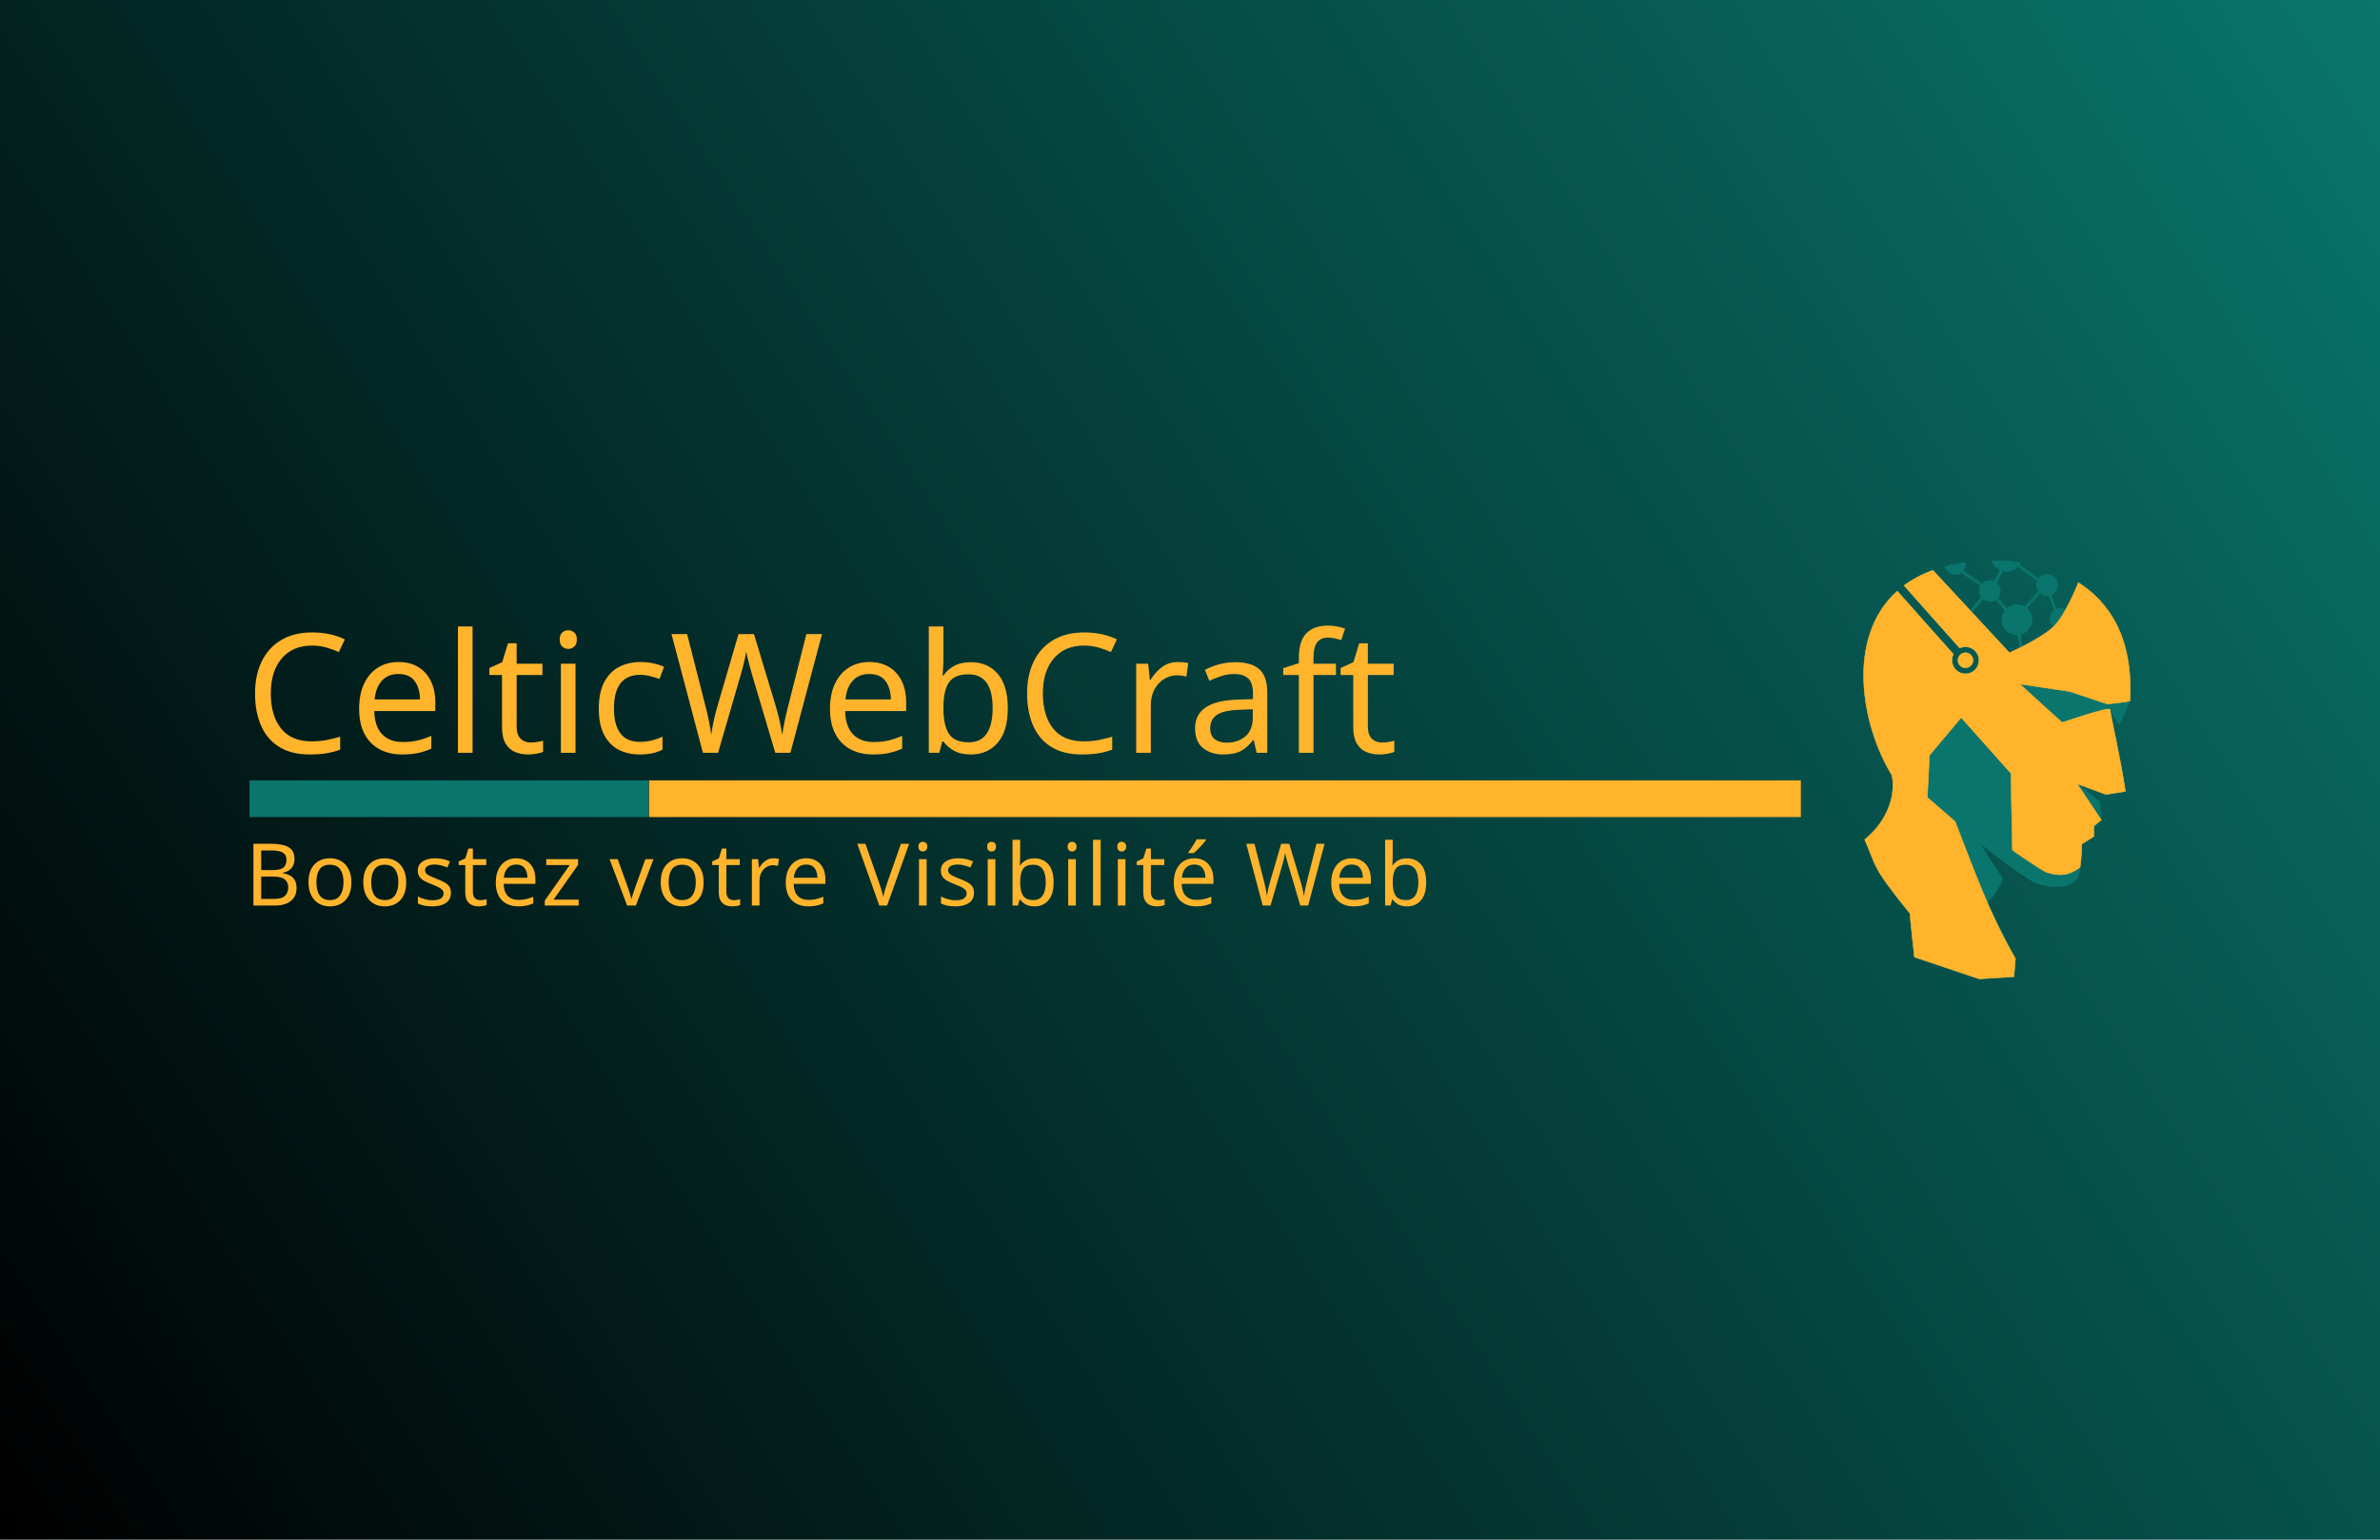
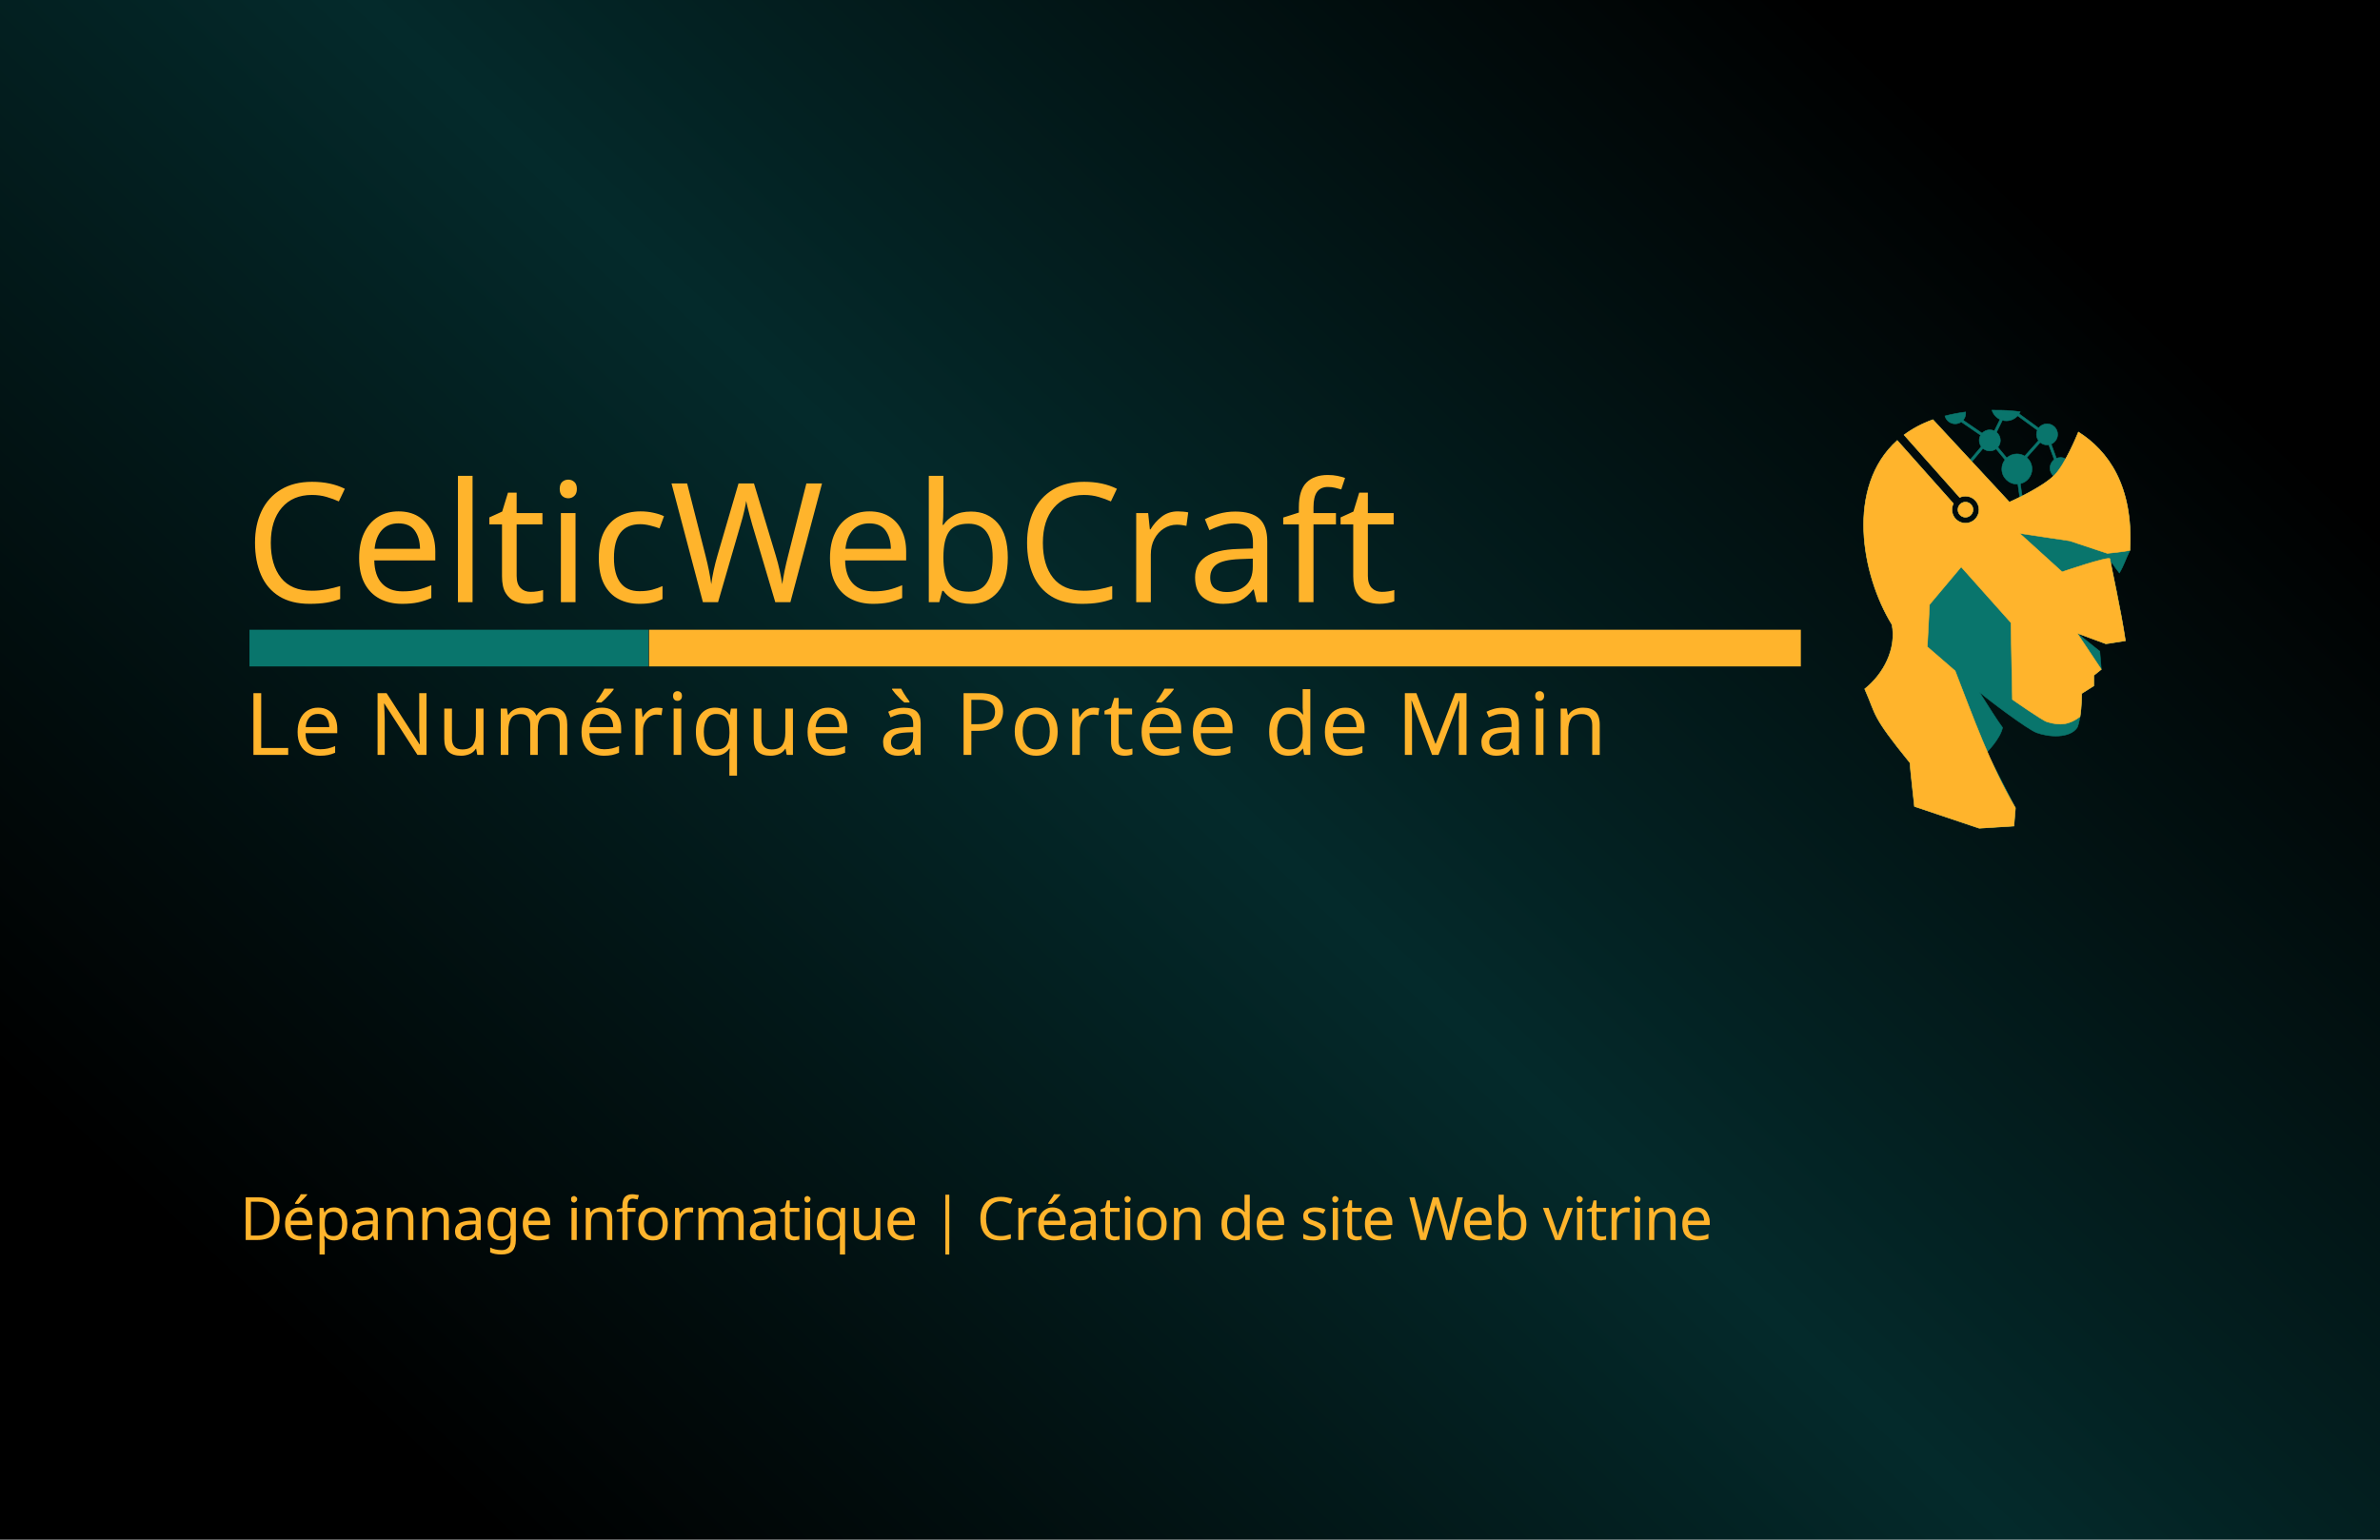
<svg xmlns="http://www.w3.org/2000/svg" xmlns:xlink="http://www.w3.org/1999/xlink" width="85mm" height="55mm" viewBox="0 0 85 55" version="1.1" id="svg1" xml:space="preserve">
  <defs id="defs1">
+     <color-profile name="DELL-P2222H-Color-Profile-D6500" xlink:href="../../../../../../../../WINDOWS/system32/spool/drivers/color/P2222H.icm" id="color-profile2" />
+     <linearGradient id="linearGradient5">
+       <stop style="stop-color:#000000;stop-opacity:1;" offset="0.136" id="stop4" />
+       <stop style="stop-color:#042a2b;stop-opacity:1;" offset="0.5" id="stop5" />
+       <stop style="stop-color:#000000;stop-opacity:1;" offset="0.848" id="stop9" />
+     </linearGradient>
    <linearGradient id="linearGradient6">
      <stop style="stop-color:#000000;stop-opacity:1;" offset="0" id="stop7" />
      <stop style="stop-color:#09756c;stop-opacity:1;" offset="1" id="stop8" />
    </linearGradient>
    <linearGradient id="swatch6">
      <stop style="stop-color:#cccccc;stop-opacity:1;" offset="0" id="stop6" />
    </linearGradient>
-     <linearGradient xlink:href="#linearGradient6" id="linearGradient8" x1="51.156" y1="115.357" x2="136.156" y2="60.357" gradientUnits="userSpaceOnUse" gradientTransform="translate(11.34387,60.64312)" />
-     <linearGradient id="linearGradient45">
-       <stop style="stop-color:#31ac93;stop-opacity:1;" offset="0" id="stop48" />
-       <stop style="stop-color:#93ac93;stop-opacity:0;" offset="1" id="stop49" />
-     </linearGradient>
-     <linearGradient id="linearGradient45-1">
-       <stop style="stop-color:#31bf93;stop-opacity:1;" offset="0" id="stop46" />
-       <stop style="stop-color:#93ac93;stop-opacity:0;" offset="1" id="stop47" />
-     </linearGradient>
-     <linearGradient id="swatch43-1">
-       <stop style="stop-color:#93ac93;stop-opacity:1;" offset="0" id="stop45" />
-     </linearGradient>
+     <linearGradient xlink:href="#linearGradient6" id="linearGradient3" gradientUnits="userSpaceOnUse" gradientTransform="translate(11.34387,60.64312)" x1="51.156" y1="115.357" x2="136.156" y2="60.357" />
+     <linearGradient xlink:href="#linearGradient5" id="linearGradient10" gradientUnits="userSpaceOnUse" gradientTransform="translate(11.34387,60.64312)" x1="59.133" y1="124.879" x2="128.18" y2="50.835" />
  </defs>
-   <g id="layer1" transform="translate(-62.5,-121)">
-     <rect style="opacity:1;fill:url(#linearGradient8);stroke-width:0.265" id="rect1" width="85" height="55" x="62.5" y="121" />
-     <g id="layer1-4" style="display:inline" transform="matrix(0.3117992,0,0,0.3117992,122.1761,108.5704)">
-       <g id="g93" transform="matrix(0.2160106,0,0,0.2160106,-196.1195,112.3773)" style="display:inline">
-         <g id="g91" style="display:inline;fill:#ebb42c;fill-opacity:1">
-           <text xml:space="preserve" style="font-style:normal;font-variant:normal;font-weight:normal;font-stretch:normal;font-size:45.861px;font-family:'Space Mono';-inkscape-font-specification:'Space Mono';text-align:start;letter-spacing:1.323px;word-spacing:1.982px;writing-mode:lr-tb;direction:ltr;text-anchor:start;opacity:1;fill:#ffb42c;fill-opacity:1;stroke:none;stroke-width:0.269;stroke-opacity:1" x="151.811" y="144.582" id="text90">
-             <tspan id="tspan90" style="font-style:normal;font-variant:normal;font-weight:normal;font-stretch:normal;font-size:45.861px;font-family:'Space Mono';-inkscape-font-specification:'Space Mono';letter-spacing:1.323px;word-spacing:1.982px;fill:#ffb42c;fill-opacity:1;stroke-width:0.269" x="151.811" y="144.582">Boostez votre Visibilité Web</tspan>
-           </text>
-           <text xml:space="preserve" style="font-style:normal;font-variant:normal;font-weight:normal;font-stretch:normal;font-size:88.194px;font-family:'Zen Dots';-inkscape-font-specification:'Zen Dots';text-align:start;writing-mode:lr-tb;direction:ltr;text-anchor:start;opacity:1;fill:#ffb42c;fill-opacity:1;stroke:none;stroke-width:0.269;stroke-opacity:1" x="151.735" y="63.586" id="text91">
-             <tspan id="tspan91" style="font-size:88.194px;fill:#ffb42c;fill-opacity:1;stroke-width:0.269" x="151.735" y="63.586">CelticWebCraft</tspan>
-           </text>
+   <g id="layer1" transform="translate(31.37492,-121)">
+     <g id="layer1-43" transform="translate(-93.87492)">
+       <rect style="opacity:1;fill:url(#linearGradient10);stroke-width:0.265" id="rect10" width="85" height="55" x="62.5" y="121" />
+       <rect style="display:none;opacity:1;fill:url(#linearGradient3);stroke-width:0.265" id="rect1-1" width="85" height="55" x="62.5" y="121" />
+       <text xml:space="preserve" style="font-style:normal;font-variant:normal;font-weight:normal;font-stretch:normal;font-size:2.117px;line-height:0px;font-family:'Agency FB';-inkscape-font-specification:'Agency FB';text-align:start;letter-spacing:-0.037px;word-spacing:0.195px;writing-mode:lr-tb;direction:ltr;text-anchor:start;opacity:1;fill:#ffb42c;fill-opacity:1;stroke-width:0.176" x="71.485" y="164.342" id="text13" transform="scale(0.9942473,1.005786)">
+         <tspan id="tspan13" style="font-style:normal;font-variant:normal;font-weight:normal;font-stretch:normal;font-family:'Space Mono';-inkscape-font-specification:'Space Mono';letter-spacing:-0.037px;word-spacing:0.195px;direction:ltr;stroke-width:0.176" x="71.485" y="164.342">Dépannage informatique | Création de site Web vitrine</tspan>
+       </text>
+       <g id="g13" transform="translate(1.7139019e-6,-5.380966)">
+         <g id="g93" transform="matrix(0.06735193,0,0,0.06735193,61.02617,143.6095)" style="display:inline">
+           <g id="g91" style="display:inline;fill:#ebb42c;fill-opacity:1">
+             <text xml:space="preserve" style="font-style:normal;font-variant:normal;font-weight:normal;font-stretch:normal;font-size:45.861px;font-family:'Space Mono';-inkscape-font-specification:'Space Mono';text-align:start;letter-spacing:1.336px;word-spacing:-4.714px;writing-mode:lr-tb;direction:ltr;text-anchor:start;opacity:1;fill:#ffb42c;fill-opacity:1;stroke:none;stroke-width:0.269;stroke-opacity:1" x="151.811" y="144.582" id="text90">
+               <tspan id="tspan90" style="font-style:normal;font-variant:normal;font-weight:normal;font-stretch:normal;font-size:45.861px;font-family:'Space Mono';-inkscape-font-specification:'Space Mono';letter-spacing:1.336px;word-spacing:-4.714px;writing-mode:lr-tb;fill:#ffb42c;fill-opacity:1;stroke-width:0.269" x="151.811" y="144.582">Le Numérique à Portée de Main</tspan>
+             </text>
+             <text xml:space="preserve" style="font-style:normal;font-variant:normal;font-weight:normal;font-stretch:normal;font-size:88.194px;font-family:'Zen Dots';-inkscape-font-specification:'Zen Dots';text-align:start;writing-mode:lr-tb;direction:ltr;text-anchor:start;opacity:1;fill:#ffb42c;fill-opacity:1;stroke:none;stroke-width:0.269;stroke-opacity:1" x="151.735" y="63.586" id="text91">
+               <tspan id="tspan91" style="font-size:88.194px;fill:#ffb42c;fill-opacity:1;stroke-width:0.269" x="151.735" y="63.586">CelticWebCraft</tspan>
+             </text>
+             <text xml:space="preserve" style="font-style:normal;font-variant:normal;font-weight:normal;font-stretch:normal;font-size:45.861px;font-family:'Space Mono';-inkscape-font-specification:'Space Mono';text-align:start;letter-spacing:1.323px;word-spacing:1.982px;writing-mode:lr-tb;direction:ltr;text-anchor:start;opacity:1;fill:#ffb42c;fill-opacity:1;stroke:none;stroke-width:0.269;stroke-opacity:1" x="151.811" y="144.582" id="text14">
+               <tspan id="tspan14" style="font-style:normal;font-variant:normal;font-weight:normal;font-stretch:normal;font-size:45.861px;font-family:'Space Mono';-inkscape-font-specification:'Space Mono';letter-spacing:1.323px;word-spacing:1.982px;fill:#ffb42c;fill-opacity:1;stroke-width:0.269" x="151.811" y="144.582" />
+             </text>
+           </g>
+           <g id="g92" style="display:inline">
+             <rect style="opacity:1;fill:#09756c;fill-opacity:1;stroke:none;stroke-width:0.27;stroke-opacity:1" id="rect91" width="211.561" height="19.457" x="154.161" y="78.203" />
+             <rect style="opacity:1;fill:#ffb42c;fill-opacity:1;stroke:none;stroke-width:0.459;stroke-opacity:1" id="rect92" width="610.779" height="19.457" x="366.029" y="78.203" />
+           </g>
        </g>
-         <g id="g92" style="display:inline">
-           <rect style="opacity:1;fill:#09756c;fill-opacity:1;stroke:none;stroke-width:0.27;stroke-opacity:1" id="rect91" width="211.561" height="19.457" x="154.161" y="78.203" />
-           <rect style="opacity:1;fill:#ffb42c;fill-opacity:1;stroke:none;stroke-width:0.459;stroke-opacity:1" id="rect92" width="610.779" height="19.457" x="366.029" y="78.203" />
+         <g id="g51" transform="matrix(-0.05381476,0,0,0.05381476,139.3764,140.4979)" style="display:inline">
+           <path id="path22" style="display:inline;opacity:1;fill:#09756c;fill-opacity:1;stroke:#09756c;stroke-width:0.355;stroke-opacity:1" d="m 106.556,9.948 c -2.137,-0.023 -4.322,-0.006 -6.556,0.052 -1.543,0.04 -4.751,0.139 -9.057,0.609 l -0.004,-0.005 -0.009,0.006 c -0.979,0.107 -2.014,0.233 -3.1,0.381 a 10,10 0 0 0 0.719,1.357 l -12.948,9.456 a 7,7 0 0 0 -5.603,-2.804 7,7 0 0 0 -7,7 7,7 0 0 0 4.279,6.45 l -3.489,9.485 a 7,7 0 0 0 -2.75,-0.563 7,7 0 0 0 -3.42,0.892 C 53.433,34.732 50.019,26.514 49.192,24.477 29.657,36.877 12.609,59.96 15,103 c 2.893,5.931 4,10 7,15 7,-9 -1.001,0.969 6,-8 -0.859,5.569 -7,32.711 -10,53 12,2 13,2 13,2 l 19,-7 -15,12 -1,12 5,4 v 6.934 l 8,5.065 c 0,0 -1.83e-4,15.792 3,22.644 5,7.356 19,6.356 27,3.356 5.886,-2.207 31,-21 38,-27 -7,11 -12,19 -15.455,23.644 C 101,228 110,237 110,237 l -19,37 1,12 23,1.455 43,-14.455 c 0,0 3,-27 3,-29 26,-32 22,-31 30,-49 -12.576,-10 -21.184,-26.695 -18.096,-42.673 20.444,-33.295 30.678,-91.606 -3.488,-122.257 l -37.228,41.874 v 5.17e-4 a 9,9 0 0 1 0.961,4.047 9,9 0 0 1 -9,9 9,9 0 0 1 -9,-9 9,9 0 0 1 9,-9 9,9 0 0 1 3.843,0.861 L 164.878,26.362 C 159.468,22.338 153.128,18.92 145.758,16.262 l -24.711,26.649 -7.391,-8.784 a 7,7 0 0 0 1.345,-4.126 7,7 0 0 0 -0.913,-3.456 l 12.88,-8.823 a 7,7 0 0 0 4.033,1.278 7,7 0 0 0 6.768,-5.21 c -4.27,-1.117 -8.837,-2.008 -13.714,-2.65 a 7,7 0 0 0 -0.053,0.86 7,7 0 0 0 1.714,4.589 l -12.6,8.632 a 7,7 0 0 0 -5.114,-2.22 7,7 0 0 0 -3.048,0.698 l -3.751,-7.623 a 10,10 0 0 0 5.354,-6.127 z m -17.015,3.711 a 10,10 0 0 0 7.459,3.34 10,10 0 0 0 2.65,-0.358 l 3.909,7.946 a 7,7 0 0 0 -2.56,5.412 7,7 0 0 0 1.656,4.521 l -5.906,7.101 a 10,10 0 0 0 -6.75,-2.623 10,10 0 0 0 -5.146,1.425 L 75.648,30.135 a 7,7 0 0 0 1.352,-4.135 7,7 0 0 0 -0.569,-2.766 z m -15.017,17.683 8.989,10.047 a 10,10 0 0 0 -3.513,7.61 10,10 0 0 0 7.749,9.743 l -1.183,8.235 C 79.8,63.557 70.637,58.449 65.646,53.644 a 7,7 0 0 0 2.395,-5.272 7,7 0 0 0 -2.807,-5.605 l 3.627,-9.861 a 7,7 0 0 0 1.139,0.094 7,7 0 0 0 4.524,-1.658 z m 38.005,3.996 7.392,8.786 -24.921,26.876 c 0,0 -2.856,-1.252 -6.886,-3.248 l 1.26,-8.772 a 10,10 0 0 0 0.626,0.02 10,10 0 0 0 10,-10 10,10 0 0 0 -2.124,-6.162 l 5.984,-7.194 a 7,7 0 0 0 4.14,1.356 7,7 0 0 0 4.528,-1.662 z m 11.62,35.654 a 5,5 0 0 0 -5,5 5,5 0 0 0 5,5 5,5 0 0 0 5,-5 5,5 0 0 0 -5,-5 z" />
+           <path id="path8" style="display:inline;opacity:1;mix-blend-mode:normal;fill:#ffb42c;fill-opacity:1;stroke:#ffb42c;stroke-width:0.355;stroke-opacity:1" d="M 145.758,16.262 95,71 c 0,0 -21.904,-9.606 -30,-18 C 58.018,45.76 50.479,27.644 49.192,24.477 29.657,36.877 12.609,59.96 15,103 c 3.641,0.945 15,2 15,2 L 55,96.689 88.18,91.728 60,117.287 c 0,0 -30.674,-10.503 -31.692,-8.718 -0.875,5.569 -7.308,34.142 -10.308,54.431 12,2 13,2 13,2 l 19,-7 -16,24 5,4 v 6.934 l 8,5.065 c 0,0 -3.56e-4,8.538 1.134,15.42 6.924,5.144 12.866,6.196 21.866,3.424 3.36,-1.035 23,-14.844 23,-14.844 L 94,151 127,114 l 21,25 1.478,28 -18.478,16 c -12.145,31.231 -23.017,61.948 -40,91 l 1,12 23,1.455 43,-14.455 c 0,0 3,-27 3,-29 26,-32 22,-31 30,-49 -12.576,-10 -21.184,-26.695 -18.096,-42.673 20.444,-33.295 30.678,-91.606 -3.488,-122.257 l -37.228,41.874 v 5.17e-4 a 9,9 0 0 1 0.884,2.872 9,9 0 0 1 0.077,1.175 9,9 0 0 1 -0.077,1.175 9,9 0 0 1 -0.608,2.27 9,9 0 0 1 -1.175,2.035 9,9 0 0 1 -2.64,2.316 9,9 0 0 1 -1.888,0.803 9,9 0 0 1 -2.612,0.403 9,9 0 0 1 -1.175,-0.077 9,9 0 0 1 -1.154,-0.229 9,9 0 0 1 -2.17,-0.899 9,9 0 0 1 -3.294,-3.294 9,9 0 0 1 -0.899,-2.17 9,9 0 0 1 -0.306,-2.33 9,9 0 0 1 1.86,-5.479 9,9 0 0 1 1.661,-1.661 9,9 0 0 1 0.979,-0.654 9,9 0 0 1 1.056,-0.52 9,9 0 0 1 2.078,-0.57 9,9 0 0 1 1.366,-0.115 9,9 0 0 1 1.175,0.077 9,9 0 0 1 2.27,0.608 9,9 0 0 1 0.398,0.176 l 36.886,-41.49 C 159.468,22.338 153.128,18.92 145.758,16.262 Z m -21.608,54.73 a 5,5 0 0 0 -1.451,0.224 5,5 0 0 0 -1.049,0.446 5,5 0 0 0 -0.544,0.363 5,5 0 0 0 -1.576,2.054 5,5 0 0 0 -0.38,1.914 5,5 0 0 0 0.171,1.294 5,5 0 0 0 1.294,2.241 5,5 0 0 0 0.492,0.431 5,5 0 0 0 1.13,0.653 5,5 0 0 0 1.914,0.38 5,5 0 0 0 0.653,-0.043 5,5 0 0 0 0.641,-0.128 5,5 0 0 0 1.206,-0.499 5,5 0 0 0 1.036,-0.795 5,5 0 0 0 0.794,-1.035 5,5 0 0 0 5.2e-4,-5.17e-4 5,5 0 0 0 0.499,-1.206 5,5 0 0 0 0.171,-1.294 5,5 0 0 0 -0.171,-1.294 5,5 0 0 0 -0.499,-1.206 5,5 0 0 0 -0.795,-1.035 5,5 0 0 0 -0.491,-0.431 5,5 0 0 0 -0.544,-0.363 5,5 0 0 0 -5.2e-4,0 5,5 0 0 0 -0.586,-0.289 5,5 0 0 0 -5.2e-4,0 5,5 0 0 0 -1.913,-0.381 z" />
        </g>
-       </g>
-       <g id="g51" transform="matrix(-0.1725943,0,0,0.1725943,55.16477,102.3976)" style="display:inline">
-         <path id="path22" style="display:inline;opacity:1;fill:#09756c;fill-opacity:1;stroke:#09756c;stroke-width:0.355;stroke-opacity:1" d="m 106.556,9.948 c -2.137,-0.023 -4.322,-0.006 -6.556,0.052 -1.543,0.04 -4.751,0.139 -9.057,0.609 l -0.004,-0.005 -0.009,0.006 c -0.979,0.107 -2.014,0.233 -3.1,0.381 a 10,10 0 0 0 0.719,1.357 l -12.948,9.456 a 7,7 0 0 0 -5.603,-2.804 7,7 0 0 0 -7,7 7,7 0 0 0 4.279,6.45 l -3.489,9.485 a 7,7 0 0 0 -2.75,-0.563 7,7 0 0 0 -3.42,0.892 C 53.433,34.732 50.019,26.514 49.192,24.477 29.657,36.877 12.609,59.96 15,103 c 2.893,5.931 4,10 7,15 7,-9 -1.001,0.969 6,-8 -0.859,5.569 -7,32.711 -10,53 12,2 13,2 13,2 l 19,-7 -15,12 -1,12 5,4 v 6.934 l 8,5.065 c 0,0 -1.83e-4,15.792 3,22.644 5,7.356 19,6.356 27,3.356 5.886,-2.207 31,-21 38,-27 -7,11 -12,19 -15.455,23.644 C 101,228 110,237 110,237 l -19,37 1,12 23,1.455 43,-14.455 c 0,0 3,-27 3,-29 26,-32 22,-31 30,-49 -12.576,-10 -21.184,-26.695 -18.096,-42.673 20.444,-33.295 30.678,-91.606 -3.488,-122.257 l -37.228,41.874 v 5.17e-4 a 9,9 0 0 1 0.961,4.047 9,9 0 0 1 -9,9 9,9 0 0 1 -9,-9 9,9 0 0 1 9,-9 9,9 0 0 1 3.843,0.861 L 164.878,26.362 C 159.468,22.338 153.128,18.92 145.758,16.262 l -24.711,26.649 -7.391,-8.784 a 7,7 0 0 0 1.345,-4.126 7,7 0 0 0 -0.913,-3.456 l 12.88,-8.823 a 7,7 0 0 0 4.033,1.278 7,7 0 0 0 6.768,-5.21 c -4.27,-1.117 -8.837,-2.008 -13.714,-2.65 a 7,7 0 0 0 -0.053,0.86 7,7 0 0 0 1.714,4.589 l -12.6,8.632 a 7,7 0 0 0 -5.114,-2.22 7,7 0 0 0 -3.048,0.698 l -3.751,-7.623 a 10,10 0 0 0 5.354,-6.127 z m -17.015,3.711 a 10,10 0 0 0 7.459,3.34 10,10 0 0 0 2.65,-0.358 l 3.909,7.946 a 7,7 0 0 0 -2.56,5.412 7,7 0 0 0 1.656,4.521 l -5.906,7.101 a 10,10 0 0 0 -6.75,-2.623 10,10 0 0 0 -5.146,1.425 L 75.648,30.135 a 7,7 0 0 0 1.352,-4.135 7,7 0 0 0 -0.569,-2.766 z m -15.017,17.683 8.989,10.047 a 10,10 0 0 0 -3.513,7.61 10,10 0 0 0 7.749,9.743 l -1.183,8.235 C 79.8,63.557 70.637,58.449 65.646,53.644 a 7,7 0 0 0 2.395,-5.272 7,7 0 0 0 -2.807,-5.605 l 3.627,-9.861 a 7,7 0 0 0 1.139,0.094 7,7 0 0 0 4.524,-1.658 z m 38.005,3.996 7.392,8.786 -24.921,26.876 c 0,0 -2.856,-1.252 -6.886,-3.248 l 1.26,-8.772 a 10,10 0 0 0 0.626,0.02 10,10 0 0 0 10,-10 10,10 0 0 0 -2.124,-6.162 l 5.984,-7.194 a 7,7 0 0 0 4.14,1.356 7,7 0 0 0 4.528,-1.662 z m 11.62,35.654 a 5,5 0 0 0 -5,5 5,5 0 0 0 5,5 5,5 0 0 0 5,-5 5,5 0 0 0 -5,-5 z" />
-         <path id="path8" style="display:inline;opacity:1;mix-blend-mode:normal;fill:#ffb42c;fill-opacity:1;stroke:#ffb42c;stroke-width:0.355;stroke-opacity:1" d="M 145.758,16.262 95,71 c 0,0 -21.904,-9.606 -30,-18 C 58.018,45.76 50.479,27.644 49.192,24.477 29.657,36.877 12.609,59.96 15,103 c 3.641,0.945 15,2 15,2 L 55,96.689 88.18,91.728 60,117.287 c 0,0 -30.674,-10.503 -31.692,-8.718 -0.875,5.569 -7.308,34.142 -10.308,54.431 12,2 13,2 13,2 l 19,-7 -16,24 5,4 v 6.934 l 8,5.065 c 0,0 -3.56e-4,8.538 1.134,15.42 6.924,5.144 12.866,6.196 21.866,3.424 3.36,-1.035 23,-14.844 23,-14.844 L 94,151 127,114 l 21,25 1.478,28 -18.478,16 c -12.145,31.231 -23.017,61.948 -40,91 l 1,12 23,1.455 43,-14.455 c 0,0 3,-27 3,-29 26,-32 22,-31 30,-49 -12.576,-10 -21.184,-26.695 -18.096,-42.673 20.444,-33.295 30.678,-91.606 -3.488,-122.257 l -37.228,41.874 v 5.17e-4 a 9,9 0 0 1 0.884,2.872 9,9 0 0 1 0.077,1.175 9,9 0 0 1 -0.077,1.175 9,9 0 0 1 -0.608,2.27 9,9 0 0 1 -1.175,2.035 9,9 0 0 1 -2.64,2.316 9,9 0 0 1 -1.888,0.803 9,9 0 0 1 -2.612,0.403 9,9 0 0 1 -1.175,-0.077 9,9 0 0 1 -1.154,-0.229 9,9 0 0 1 -2.17,-0.899 9,9 0 0 1 -3.294,-3.294 9,9 0 0 1 -0.899,-2.17 9,9 0 0 1 -0.306,-2.33 9,9 0 0 1 1.86,-5.479 9,9 0 0 1 1.661,-1.661 9,9 0 0 1 0.979,-0.654 9,9 0 0 1 1.056,-0.52 9,9 0 0 1 2.078,-0.57 9,9 0 0 1 1.366,-0.115 9,9 0 0 1 1.175,0.077 9,9 0 0 1 2.27,0.608 9,9 0 0 1 0.398,0.176 l 36.886,-41.49 C 159.468,22.338 153.128,18.92 145.758,16.262 Z m -21.608,54.73 a 5,5 0 0 0 -1.451,0.224 5,5 0 0 0 -1.049,0.446 5,5 0 0 0 -0.544,0.363 5,5 0 0 0 -1.576,2.054 5,5 0 0 0 -0.38,1.914 5,5 0 0 0 0.171,1.294 5,5 0 0 0 1.294,2.241 5,5 0 0 0 0.492,0.431 5,5 0 0 0 1.13,0.653 5,5 0 0 0 1.914,0.38 5,5 0 0 0 0.653,-0.043 5,5 0 0 0 0.641,-0.128 5,5 0 0 0 1.206,-0.499 5,5 0 0 0 1.036,-0.795 5,5 0 0 0 0.794,-1.035 5,5 0 0 0 5.2e-4,-5.17e-4 5,5 0 0 0 0.499,-1.206 5,5 0 0 0 0.171,-1.294 5,5 0 0 0 -0.171,-1.294 5,5 0 0 0 -0.499,-1.206 5,5 0 0 0 -0.795,-1.035 5,5 0 0 0 -0.491,-0.431 5,5 0 0 0 -0.544,-0.363 5,5 0 0 0 -5.2e-4,0 5,5 0 0 0 -0.586,-0.289 5,5 0 0 0 -5.2e-4,0 5,5 0 0 0 -1.913,-0.381 z" />
      </g>
    </g>
  </g>
</svg>
